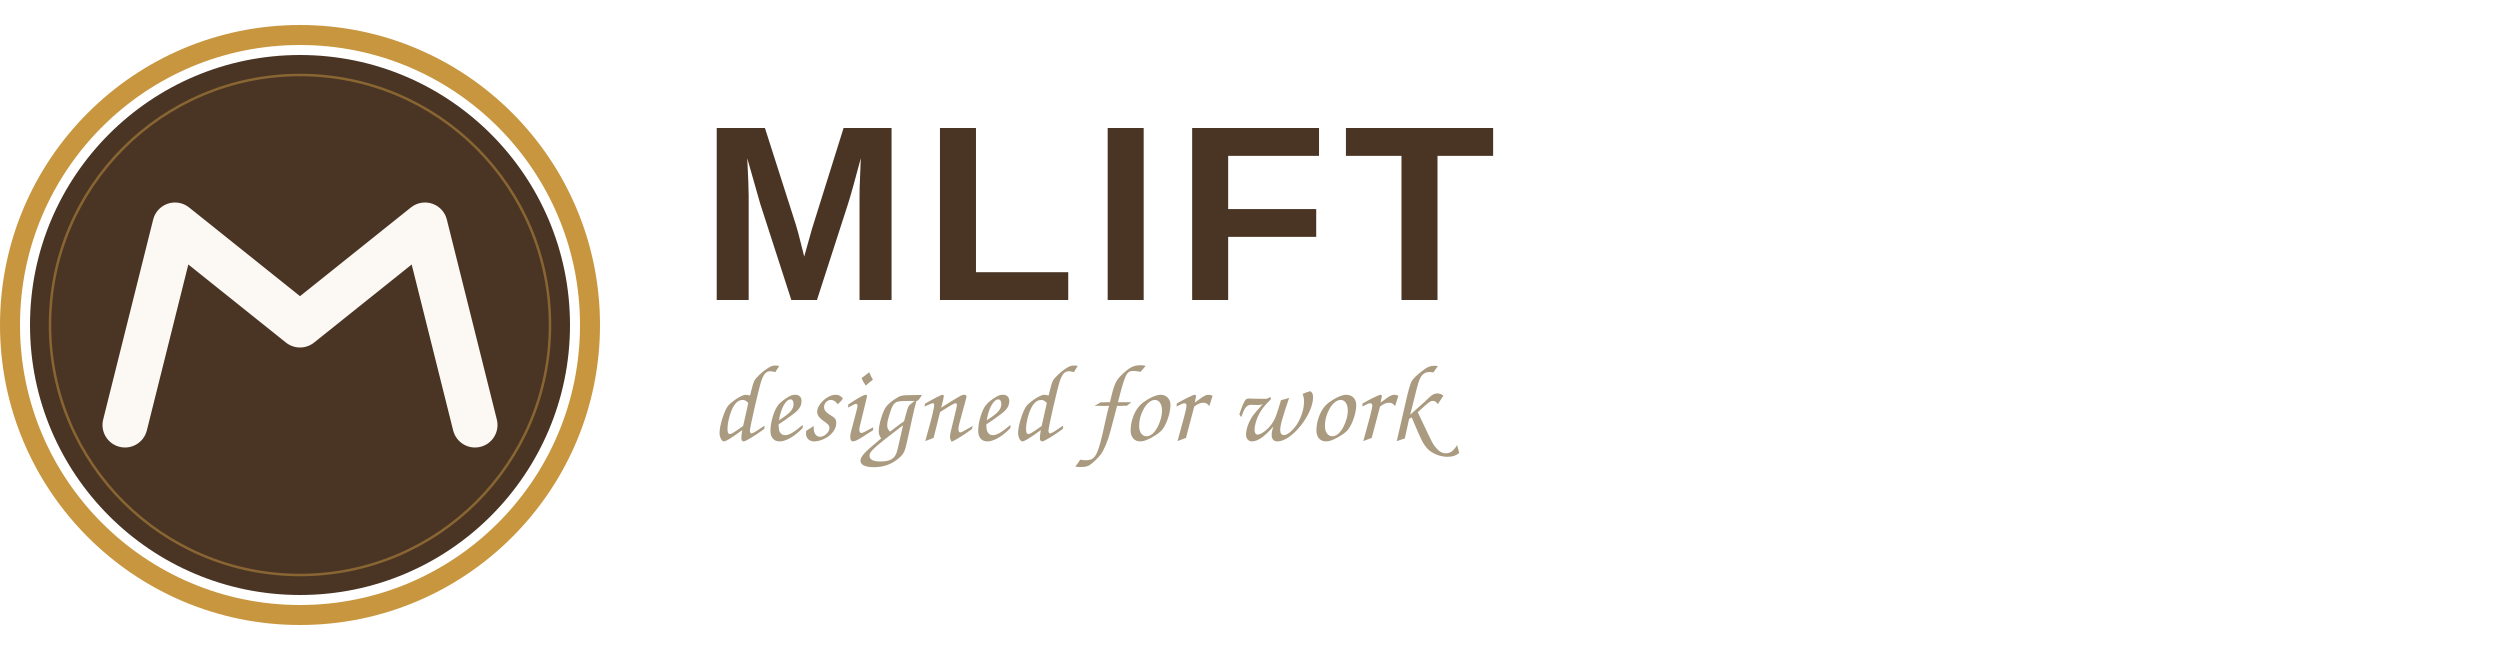
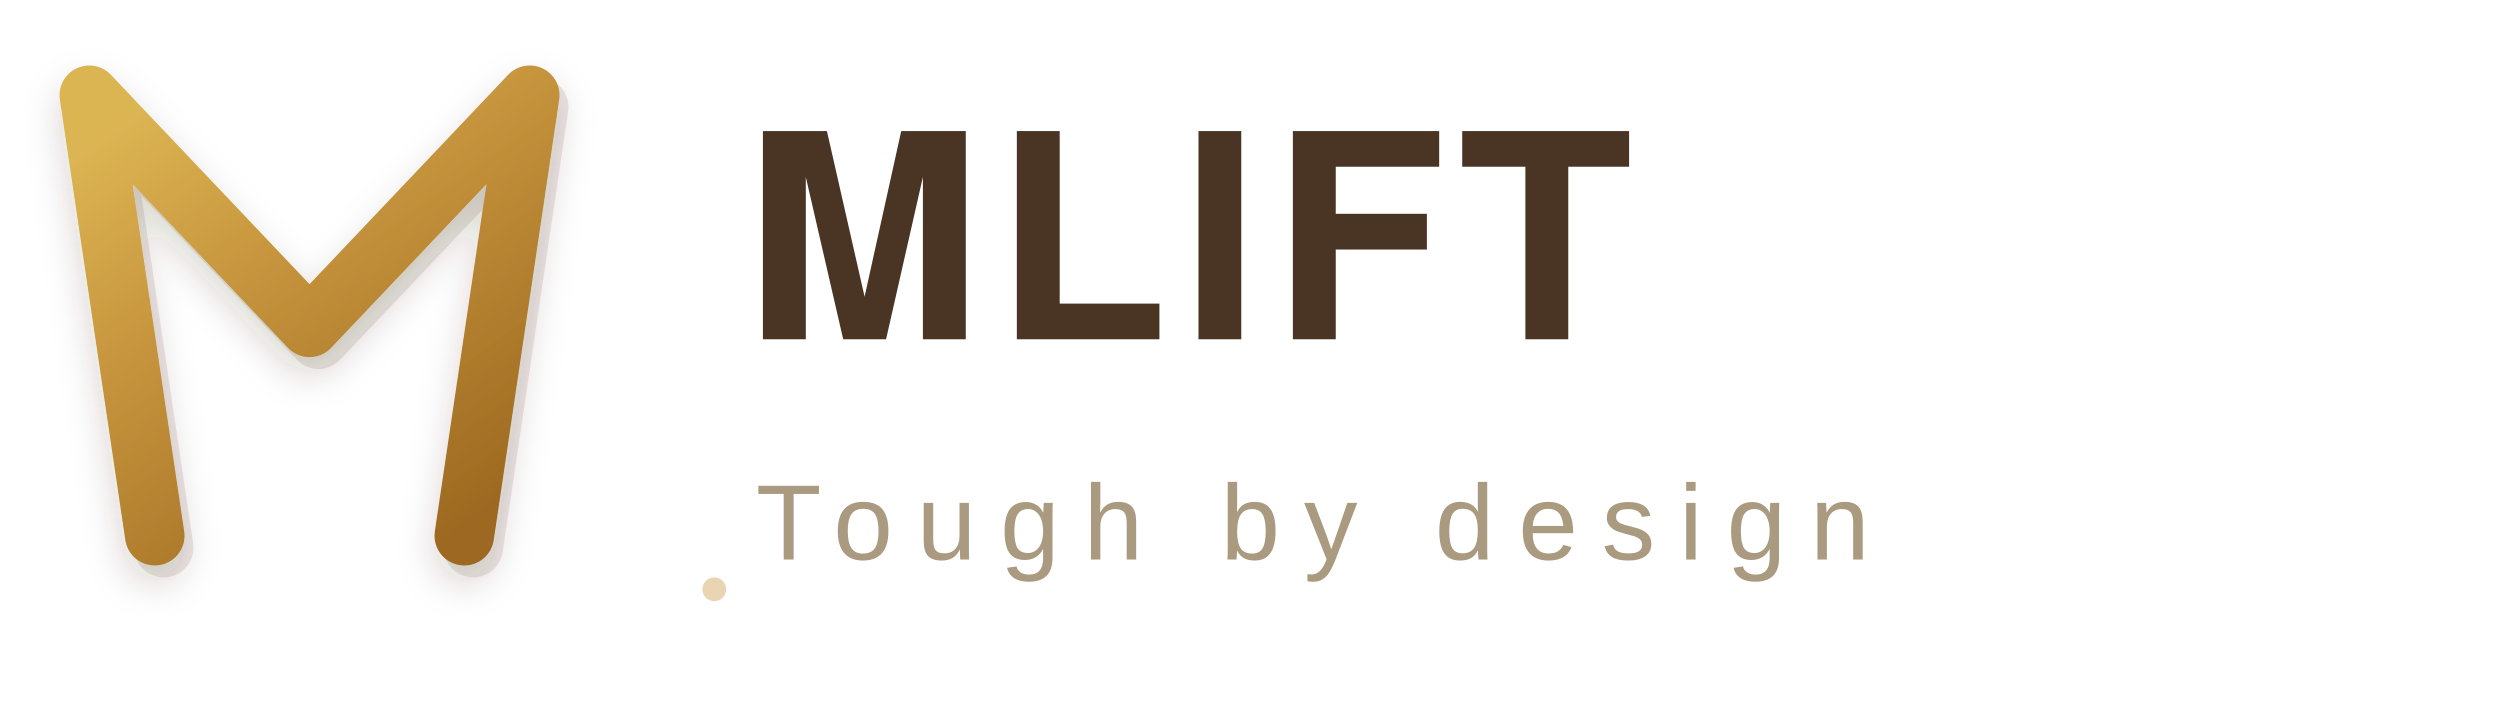
- <svg xmlns="http://www.w3.org/2000/svg" viewBox="0 0 500 130" width="500" height="130">
+ <svg xmlns="http://www.w3.org/2000/svg" viewBox="0 0 420 120" width="420" height="120">
  <defs>
-     <filter id="innerGlow" x="-20%" y="-20%" width="140%" height="140%">
-       <feGaussianBlur in="SourceAlpha" stdDeviation="3" result="blur" />
-       <feOffset dx="0" dy="2" result="offsetBlur" />
-       <feComposite in="SourceGraphic" in2="offsetBlur" operator="over" />
+     <linearGradient id="gold" x1="0.15" y1="0" x2="0.85" y2="1">
+       <stop offset="0%" stop-color="#DCB553" />
+       <stop offset="35%" stop-color="#C8963E" />
+       <stop offset="100%" stop-color="#9C6820" />
+     </linearGradient>
+     <linearGradient id="goldShade" x1="0" y1="0" x2="0" y2="1">
+       <stop offset="0%" stop-color="#C8963E" stop-opacity="0.18" />
+       <stop offset="100%" stop-color="#4A3525" stop-opacity="0.0" />
+     </linearGradient>
+     <filter id="drop" x="-15%" y="-15%" width="140%" height="140%">
+       <feDropShadow dx="0" dy="3" stdDeviation="3" flood-color="#3A2515" flood-opacity="0.18" />
    </filter>
  </defs>
-   <circle cx="60" cy="65" r="58" fill="none" stroke="#C8963E" stroke-width="4" />
-   <circle cx="60" cy="65" r="54" fill="#4A3525" />
-   <circle cx="60" cy="65" r="50" fill="none" stroke="#C8963E" stroke-width="0.5" opacity="0.5" />
-   <path d="M 25 85 L 35 45 L 60 65 L 85 45 L 95 85" fill="none" stroke="#FCF9F5" stroke-width="9" stroke-linecap="round" stroke-linejoin="round" />
-   <text x="140" y="60" font-family="'Helvetica Neue', 'Arial', system-ui, sans-serif" font-weight="800" font-size="50" fill="#4A3525" letter-spacing="3">MLIFT</text>
-   <text x="142" y="88" font-family="'Snell Roundhand', 'Apple Chancery', 'Segoe Script', 'Brush Script MT', 'Comic Sans MS', cursive" font-size="22" fill="#A99A80" font-style="italic" letter-spacing="0.5">designed for work</text>
+   <path d="M 26 90 L 15 16 L 52 55 L 89 16 L 78 90" fill="none" stroke="#4A3525" stroke-width="10" stroke-linecap="round" stroke-linejoin="round" opacity="0.12" transform="translate(1.5 2)" />
+   <path d="M 26 90 L 15 16 L 52 55 L 89 16 L 78 90" fill="none" stroke="url(#gold)" stroke-width="10" stroke-linecap="round" stroke-linejoin="round" filter="url(#drop)" />
+   <text x="125" y="57" font-family="'Helvetica Neue', 'Arial Black', system-ui, -apple-system, sans-serif" font-weight="900" font-size="48" fill="#4A3525" letter-spacing="2">MLIFT</text>
+   <text x="127" y="94" font-family="'Helvetica Neue', 'Arial', system-ui, -apple-system, sans-serif" font-weight="300" font-size="18" fill="#A99A80" letter-spacing="4">Tough by design</text>
+   <circle cx="120" cy="99" r="2" fill="#C8963E" opacity="0.4" />
</svg>
